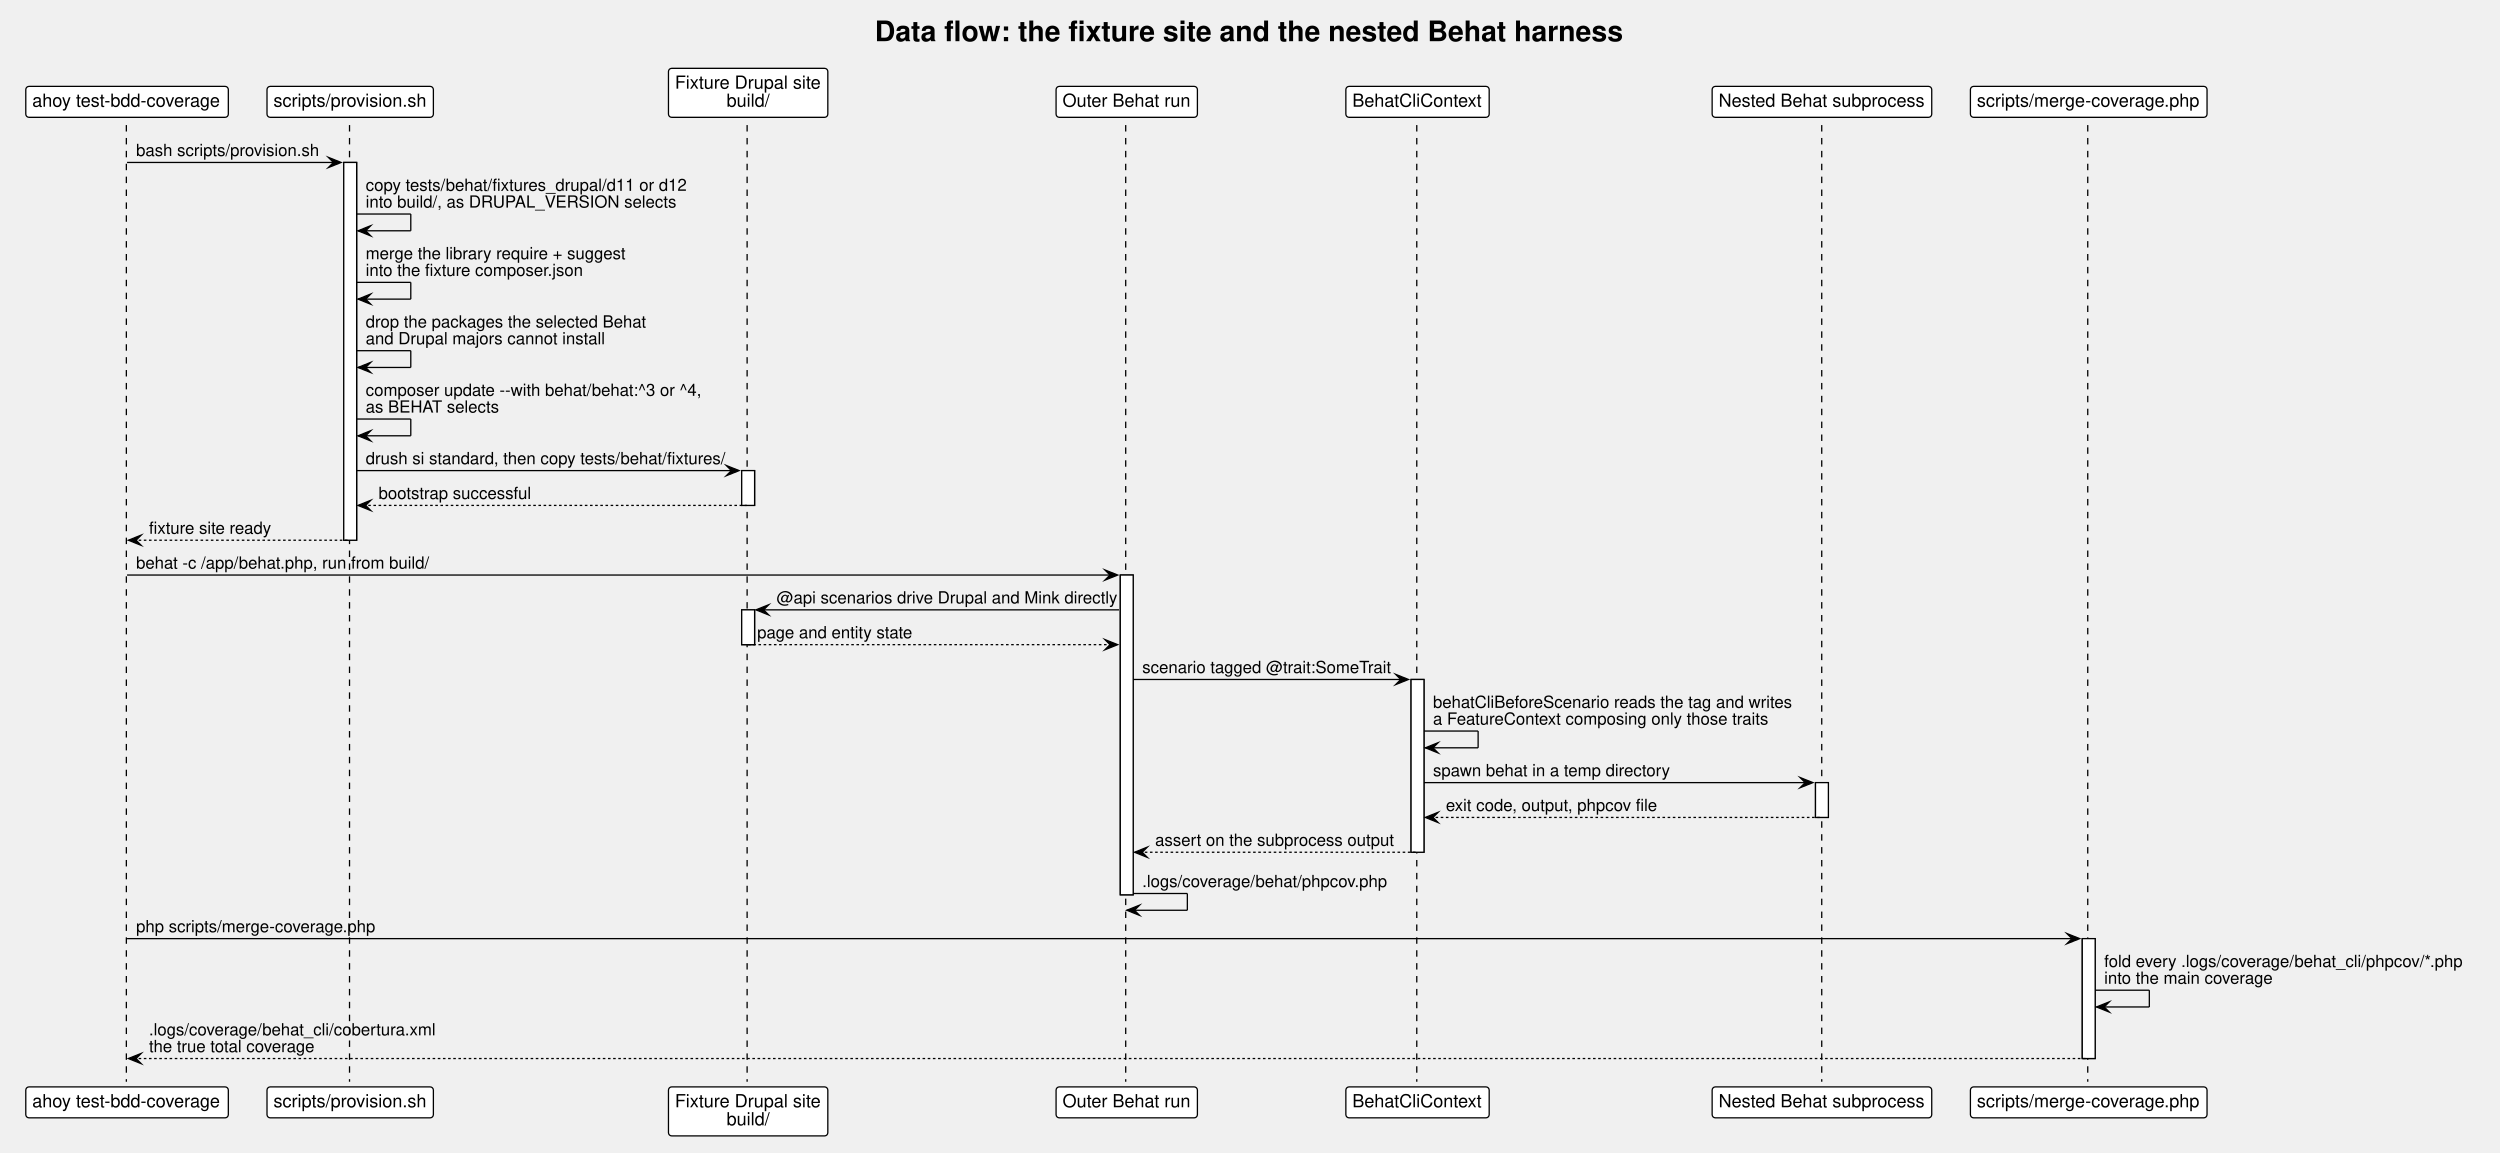
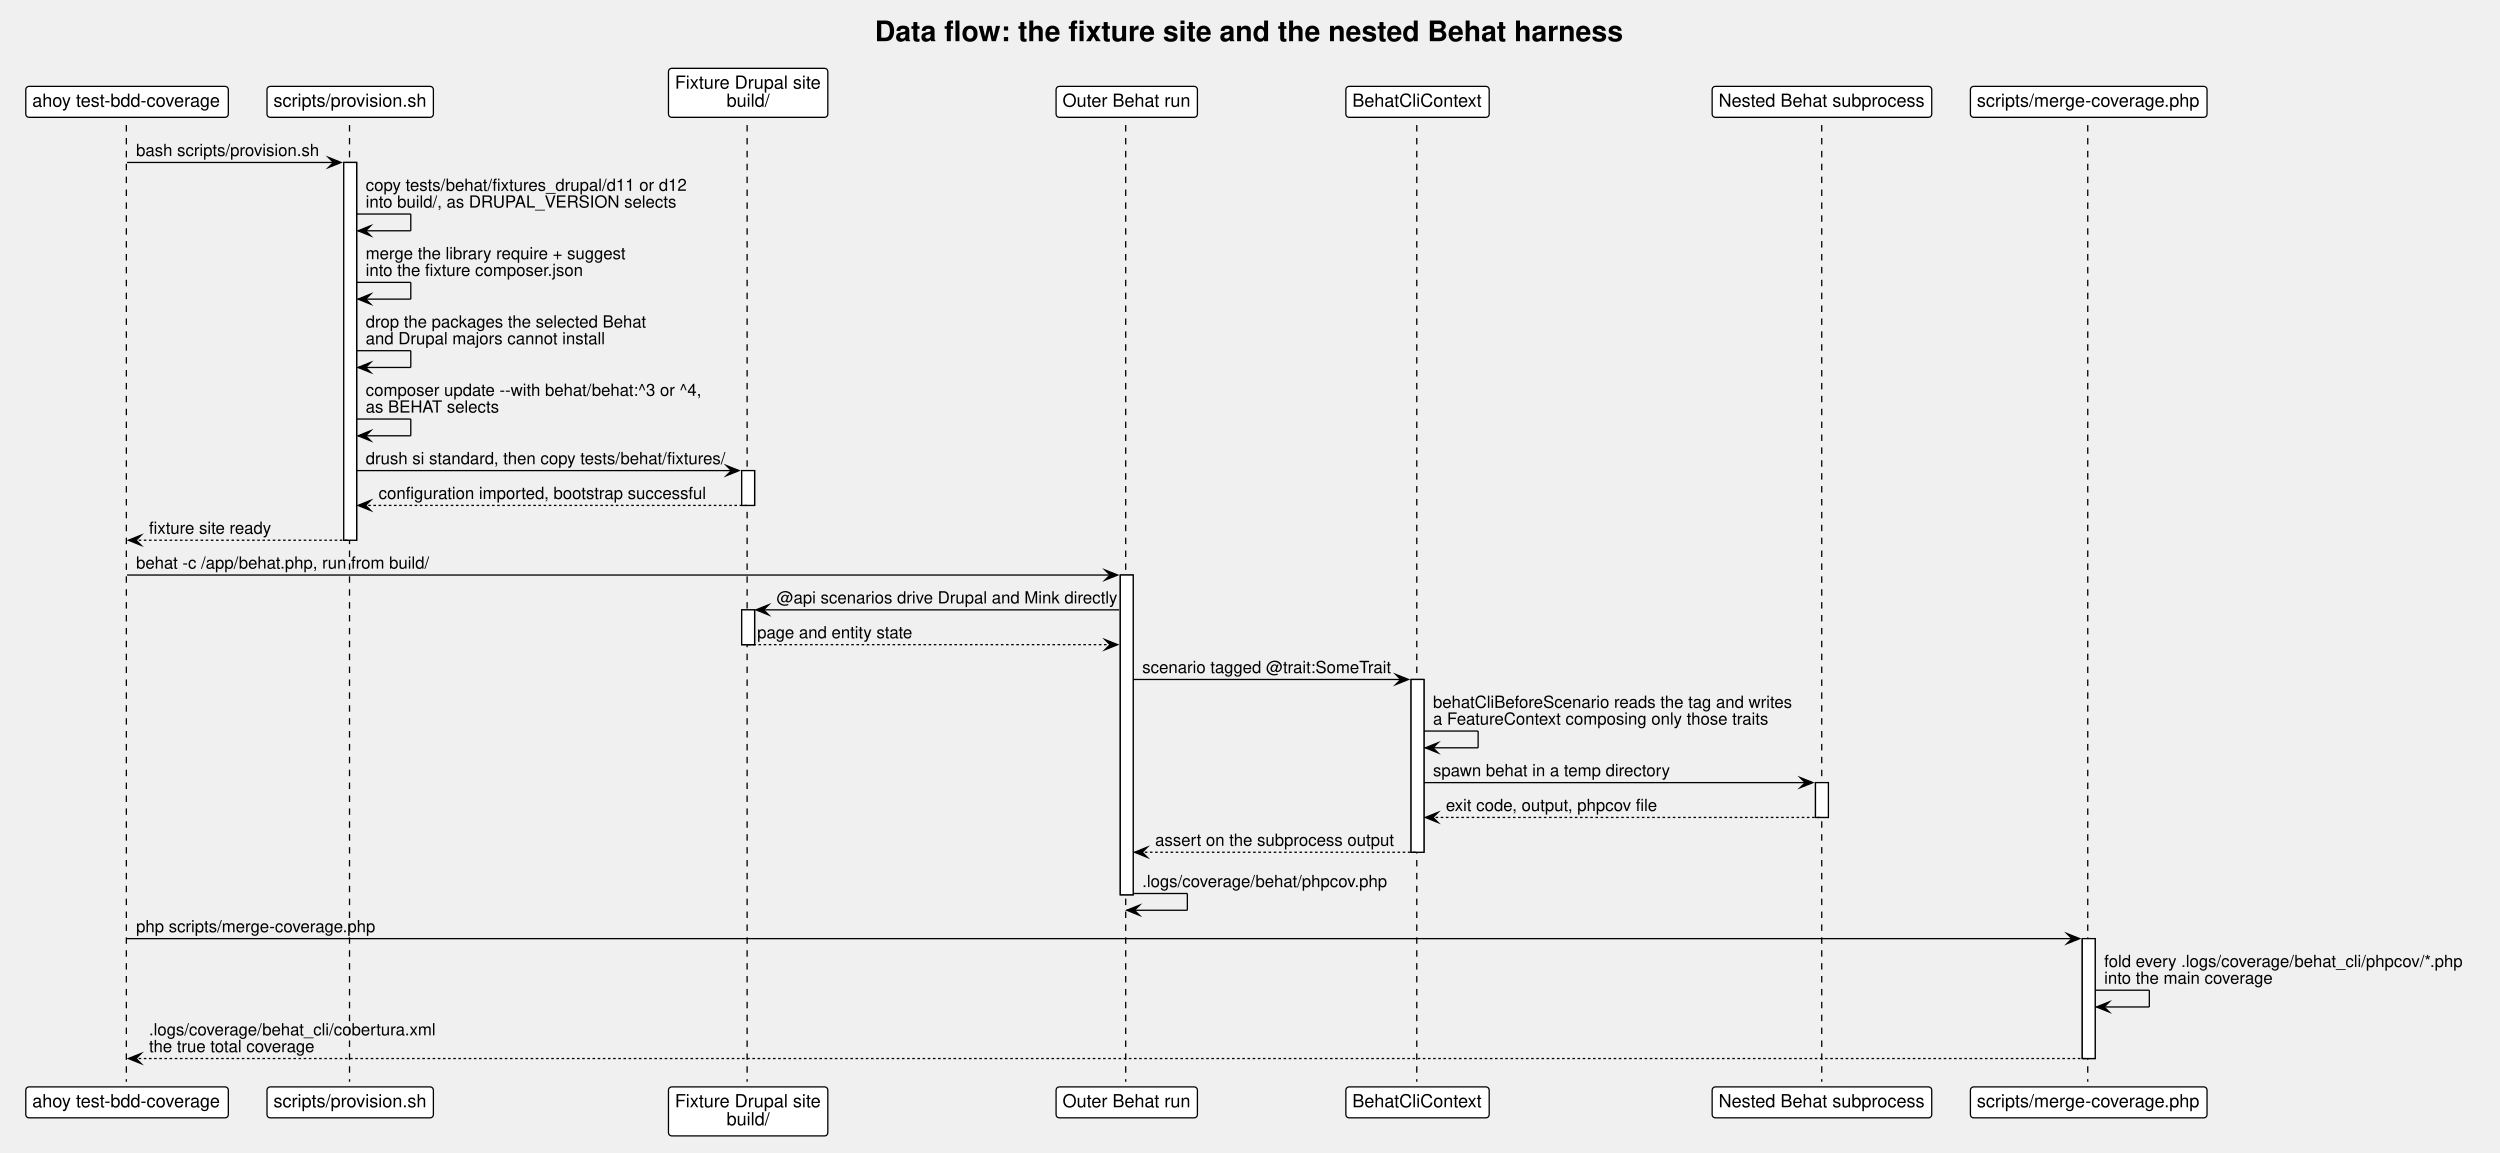
<svg xmlns="http://www.w3.org/2000/svg" contentStyleType="text/css" data-diagram-type="SEQUENCE" height="894px" preserveAspectRatio="none" style="width:1939px;height:894px;background:#FFFFFF;" version="1.1" viewBox="0 0 1939 894" width="1939px" zoomAndPan="magnify">
  <defs />
  <g>
    <g class="title" data-source-line="10">
      <text fill="#000000" font-family="Helvetica" font-size="22" font-weight="700" lengthAdjust="spacing" textLength="580.68" x="678.506" y="31.94">Data flow: the fixture site and the nested Behat harness</text>
    </g>
    <g>
      <rect fill="#FFFFFF" height="293" style="stroke:#000000;stroke-width:1;" width="10" x="266.609" y="126" />
    </g>
    <g>
      <rect fill="#FFFFFF" height="27" style="stroke:#000000;stroke-width:1;" width="10" x="575.262" y="365" />
    </g>
    <g>
      <rect fill="#FFFFFF" height="27" style="stroke:#000000;stroke-width:1;" width="10" x="575.262" y="473" />
    </g>
    <g>
      <rect fill="#FFFFFF" height="248" style="stroke:#000000;stroke-width:1;" width="10" x="868.902" y="446" />
    </g>
    <g>
      <rect fill="#FFFFFF" height="134" style="stroke:#000000;stroke-width:1;" width="10" x="1094.43" y="527" />
    </g>
    <g>
      <rect fill="#FFFFFF" height="27" style="stroke:#000000;stroke-width:1;" width="10" x="1408.095" y="607" />
    </g>
    <g>
      <rect fill="#FFFFFF" height="93" style="stroke:#000000;stroke-width:1;" width="10" x="1615.015" y="728" />
    </g>
    <g class="participant-lifeline" data-entity-uid="part1" data-qualified-name="Dev" data-source-line="12" id="part1-lifeline">
      <g>
        <rect fill="#000000" fill-opacity="0" height="742" width="8" x="94.544" y="97" />
        <line style="stroke:#000000;stroke-width:1;stroke-dasharray:5,5;" x1="98" x2="98" y1="97" y2="839" />
      </g>
    </g>
    <g class="participant-lifeline" data-entity-uid="part2" data-qualified-name="Prov" data-source-line="13" id="part2-lifeline">
      <g>
        <rect fill="#000000" fill-opacity="0" height="742" width="8" x="267.609" y="97" />
        <line style="stroke:#000000;stroke-width:1;stroke-dasharray:5,5;" x1="271.089" x2="271.089" y1="97" y2="839" />
      </g>
    </g>
    <g class="participant-lifeline" data-entity-uid="part3" data-qualified-name="Site" data-source-line="14" id="part3-lifeline">
      <g>
        <rect fill="#000000" fill-opacity="0" height="742" width="8" x="576.262" y="97" />
        <line style="stroke:#000000;stroke-width:1;stroke-dasharray:5,5;" x1="579.465" x2="579.465" y1="97" y2="839" />
      </g>
    </g>
    <g class="participant-lifeline" data-entity-uid="part4" data-qualified-name="Behat" data-source-line="15" id="part4-lifeline">
      <g>
        <rect fill="#000000" fill-opacity="0" height="742" width="8" x="869.902" y="97" />
        <line style="stroke:#000000;stroke-width:1;stroke-dasharray:5,5;" x1="873.095" x2="873.095" y1="97" y2="839" />
      </g>
    </g>
    <g class="participant-lifeline" data-entity-uid="part5" data-qualified-name="Cli" data-source-line="16" id="part5-lifeline">
      <g>
        <rect fill="#000000" fill-opacity="0" height="742" width="8" x="1095.43" y="97" />
        <line style="stroke:#000000;stroke-width:1;stroke-dasharray:5,5;" x1="1098.847" x2="1098.847" y1="97" y2="839" />
      </g>
    </g>
    <g class="participant-lifeline" data-entity-uid="part6" data-qualified-name="Sub" data-source-line="17" id="part6-lifeline">
      <g>
        <rect fill="#000000" fill-opacity="0" height="742" width="8" x="1409.095" y="97" />
        <line style="stroke:#000000;stroke-width:1;stroke-dasharray:5,5;" x1="1412.937" x2="1412.937" y1="97" y2="839" />
      </g>
    </g>
    <g class="participant-lifeline" data-entity-uid="part7" data-qualified-name="Merge" data-source-line="18" id="part7-lifeline">
      <g>
        <rect fill="#000000" fill-opacity="0" height="742" width="8" x="1616.015" y="97" />
        <line style="stroke:#000000;stroke-width:1;stroke-dasharray:5,5;" x1="1619.253" x2="1619.253" y1="97" y2="839" />
      </g>
    </g>
    <g class="participant participant-head" data-entity-uid="part1" data-qualified-name="Dev" data-source-line="12" id="part1-head">
      <rect fill="#FFFFFF" height="24" rx="2.5" ry="2.5" style="stroke:#000000;stroke-width:1;" width="157.089" x="20" y="67" />
      <text fill="#000000" font-family="Helvetica" font-size="14" lengthAdjust="spacing" textLength="147.089" x="25" y="82.78">ahoy test-bdd-coverage</text>
    </g>
    <g class="participant participant-tail" data-entity-uid="part1" data-qualified-name="Dev" data-source-line="12" id="part1-tail">
      <rect fill="#FFFFFF" height="24" rx="2.5" ry="2.5" style="stroke:#000000;stroke-width:1;" width="157.089" x="20" y="843" />
      <text fill="#000000" font-family="Helvetica" font-size="14" lengthAdjust="spacing" textLength="147.089" x="25" y="858.78">ahoy test-bdd-coverage</text>
    </g>
    <g class="participant participant-head" data-entity-uid="part2" data-qualified-name="Prov" data-source-line="13" id="part2-head">
      <rect fill="#FFFFFF" height="24" rx="2.5" ry="2.5" style="stroke:#000000;stroke-width:1;" width="129.041" x="207.089" y="67" />
      <text fill="#000000" font-family="Helvetica" font-size="14" lengthAdjust="spacing" textLength="119.041" x="212.089" y="82.78">scripts/provision.sh</text>
    </g>
    <g class="participant participant-tail" data-entity-uid="part2" data-qualified-name="Prov" data-source-line="13" id="part2-tail">
      <rect fill="#FFFFFF" height="24" rx="2.5" ry="2.5" style="stroke:#000000;stroke-width:1;" width="129.041" x="207.089" y="843" />
      <text fill="#000000" font-family="Helvetica" font-size="14" lengthAdjust="spacing" textLength="119.041" x="212.089" y="858.78">scripts/provision.sh</text>
    </g>
    <g class="participant participant-head" data-entity-uid="part3" data-qualified-name="Site" data-source-line="14" id="part3-head">
      <rect fill="#FFFFFF" height="38" rx="2.5" ry="2.5" style="stroke:#000000;stroke-width:1;" width="123.593" x="518.465" y="53" />
      <text fill="#000000" font-family="Helvetica" font-size="14" lengthAdjust="spacing" textLength="113.593" x="523.465" y="68.78">Fixture Drupal site</text>
      <text fill="#000000" font-family="Helvetica" font-size="14" lengthAdjust="spacing" textLength="33.469" x="563.527" y="82.78">build/</text>
    </g>
    <g class="participant participant-tail" data-entity-uid="part3" data-qualified-name="Site" data-source-line="14" id="part3-tail">
      <rect fill="#FFFFFF" height="38" rx="2.5" ry="2.5" style="stroke:#000000;stroke-width:1;" width="123.593" x="518.465" y="843" />
      <text fill="#000000" font-family="Helvetica" font-size="14" lengthAdjust="spacing" textLength="113.593" x="523.465" y="858.78">Fixture Drupal site</text>
      <text fill="#000000" font-family="Helvetica" font-size="14" lengthAdjust="spacing" textLength="33.469" x="563.527" y="872.78">build/</text>
    </g>
    <g class="participant participant-head" data-entity-uid="part4" data-qualified-name="Behat" data-source-line="15" id="part4-head">
      <rect fill="#FFFFFF" height="24" rx="2.5" ry="2.5" style="stroke:#000000;stroke-width:1;" width="109.613" x="819.095" y="67" />
      <text fill="#000000" font-family="Helvetica" font-size="14" lengthAdjust="spacing" textLength="99.613" x="824.095" y="82.78">Outer Behat run</text>
    </g>
    <g class="participant participant-tail" data-entity-uid="part4" data-qualified-name="Behat" data-source-line="15" id="part4-tail">
      <rect fill="#FFFFFF" height="24" rx="2.5" ry="2.5" style="stroke:#000000;stroke-width:1;" width="109.613" x="819.095" y="843" />
      <text fill="#000000" font-family="Helvetica" font-size="14" lengthAdjust="spacing" textLength="99.613" x="824.095" y="858.78">Outer Behat run</text>
    </g>
    <g class="participant participant-head" data-entity-uid="part5" data-qualified-name="Cli" data-source-line="16" id="part5-head">
      <rect fill="#FFFFFF" height="24" rx="2.5" ry="2.5" style="stroke:#000000;stroke-width:1;" width="111.165" x="1043.847" y="67" />
      <text fill="#000000" font-family="Helvetica" font-size="14" lengthAdjust="spacing" textLength="101.165" x="1048.847" y="82.78">BehatCliContext</text>
    </g>
    <g class="participant participant-tail" data-entity-uid="part5" data-qualified-name="Cli" data-source-line="16" id="part5-tail">
      <rect fill="#FFFFFF" height="24" rx="2.5" ry="2.5" style="stroke:#000000;stroke-width:1;" width="111.165" x="1043.847" y="843" />
      <text fill="#000000" font-family="Helvetica" font-size="14" lengthAdjust="spacing" textLength="101.165" x="1048.847" y="858.78">BehatCliContext</text>
    </g>
    <g class="participant participant-head" data-entity-uid="part6" data-qualified-name="Sub" data-source-line="17" id="part6-head">
      <rect fill="#FFFFFF" height="24" rx="2.5" ry="2.5" style="stroke:#000000;stroke-width:1;" width="170.316" x="1327.937" y="67" />
      <text fill="#000000" font-family="Helvetica" font-size="14" lengthAdjust="spacing" textLength="160.316" x="1332.937" y="82.78">Nested Behat subprocess</text>
    </g>
    <g class="participant participant-tail" data-entity-uid="part6" data-qualified-name="Sub" data-source-line="17" id="part6-tail">
      <rect fill="#FFFFFF" height="24" rx="2.5" ry="2.5" style="stroke:#000000;stroke-width:1;" width="170.316" x="1327.937" y="843" />
      <text fill="#000000" font-family="Helvetica" font-size="14" lengthAdjust="spacing" textLength="160.316" x="1332.937" y="858.78">Nested Behat subprocess</text>
    </g>
    <g class="participant participant-head" data-entity-uid="part7" data-qualified-name="Merge" data-source-line="18" id="part7-head">
      <rect fill="#FFFFFF" height="24" rx="2.5" ry="2.5" style="stroke:#000000;stroke-width:1;" width="183.523" x="1528.253" y="67" />
      <text fill="#000000" font-family="Helvetica" font-size="14" lengthAdjust="spacing" textLength="173.523" x="1533.253" y="82.78">scripts/merge-coverage.php</text>
    </g>
    <g class="participant participant-tail" data-entity-uid="part7" data-qualified-name="Merge" data-source-line="18" id="part7-tail">
      <rect fill="#FFFFFF" height="24" rx="2.5" ry="2.5" style="stroke:#000000;stroke-width:1;" width="183.523" x="1528.253" y="843" />
      <text fill="#000000" font-family="Helvetica" font-size="14" lengthAdjust="spacing" textLength="173.523" x="1533.253" y="858.78">scripts/merge-coverage.php</text>
    </g>
    <g>
      <rect fill="#FFFFFF" height="293" style="stroke:#000000;stroke-width:1;" width="10" x="266.609" y="126" />
    </g>
    <g>
      <rect fill="#FFFFFF" height="27" style="stroke:#000000;stroke-width:1;" width="10" x="575.262" y="365" />
    </g>
    <g>
      <rect fill="#FFFFFF" height="27" style="stroke:#000000;stroke-width:1;" width="10" x="575.262" y="473" />
    </g>
    <g>
      <rect fill="#FFFFFF" height="248" style="stroke:#000000;stroke-width:1;" width="10" x="868.902" y="446" />
    </g>
    <g>
      <rect fill="#FFFFFF" height="134" style="stroke:#000000;stroke-width:1;" width="10" x="1094.43" y="527" />
    </g>
    <g>
      <rect fill="#FFFFFF" height="27" style="stroke:#000000;stroke-width:1;" width="10" x="1408.095" y="607" />
    </g>
    <g>
      <rect fill="#FFFFFF" height="93" style="stroke:#000000;stroke-width:1;" width="10" x="1615.015" y="728" />
    </g>
    <g class="message" data-entity-1="part1" data-entity-2="part2" data-source-line="20" id="msg1">
      <polygon fill="#000000" points="254.609,122,264.609,126,254.609,130,258.609,126" style="stroke:#000000;stroke-width:1;stroke-linejoin:miter;stroke-miterlimit:10;" />
      <line style="stroke:#000000;stroke-width:1;" x1="98.544" x2="260.609" y1="126" y2="126" />
      <text fill="#000000" font-family="Helvetica" font-size="13" lengthAdjust="spacing" textLength="142.34" x="105.544" y="121.01">bash scripts/provision.sh</text>
    </g>
    <g class="message" data-entity-1="part2" data-entity-2="part2" data-source-line="22" id="msg2">
      <line style="stroke:#000000;stroke-width:1;" x1="276.609" x2="318.609" y1="166" y2="166" />
      <line style="stroke:#000000;stroke-width:1;" x1="318.609" x2="318.609" y1="166" y2="179" />
      <line style="stroke:#000000;stroke-width:1;" x1="277.609" x2="318.609" y1="179" y2="179" />
      <polygon fill="#000000" points="287.609,175,277.609,179,287.609,183,283.609,179" style="stroke:#000000;stroke-width:1;stroke-linejoin:miter;stroke-miterlimit:10;" />
      <text fill="#000000" font-family="Helvetica" font-size="13" lengthAdjust="spacing" textLength="249.323" x="283.609" y="148.01">copy tests/behat/fixtures_drupal/d11 or d12</text>
      <text fill="#000000" font-family="Helvetica" font-size="13" lengthAdjust="spacing" textLength="242.766" x="283.609" y="161.01">into build/, as DRUPAL_VERSION selects</text>
    </g>
    <g class="message" data-entity-1="part2" data-entity-2="part2" data-source-line="23" id="msg3">
      <line style="stroke:#000000;stroke-width:1;" x1="276.609" x2="318.609" y1="219" y2="219" />
      <line style="stroke:#000000;stroke-width:1;" x1="318.609" x2="318.609" y1="219" y2="232" />
      <line style="stroke:#000000;stroke-width:1;" x1="277.609" x2="318.609" y1="232" y2="232" />
      <polygon fill="#000000" points="287.609,228,277.609,232,287.609,236,283.609,232" style="stroke:#000000;stroke-width:1;stroke-linejoin:miter;stroke-miterlimit:10;" />
      <text fill="#000000" font-family="Helvetica" font-size="13" lengthAdjust="spacing" textLength="201.963" x="283.609" y="201.01">merge the library require + suggest</text>
      <text fill="#000000" font-family="Helvetica" font-size="13" lengthAdjust="spacing" textLength="169.806" x="283.609" y="214.01">into the fixture composer.json</text>
    </g>
    <g class="message" data-entity-1="part2" data-entity-2="part2" data-source-line="24" id="msg4">
      <line style="stroke:#000000;stroke-width:1;" x1="276.609" x2="318.609" y1="272" y2="272" />
      <line style="stroke:#000000;stroke-width:1;" x1="318.609" x2="318.609" y1="272" y2="285" />
      <line style="stroke:#000000;stroke-width:1;" x1="277.609" x2="318.609" y1="285" y2="285" />
      <polygon fill="#000000" points="287.609,281,277.609,285,287.609,289,283.609,285" style="stroke:#000000;stroke-width:1;stroke-linejoin:miter;stroke-miterlimit:10;" />
      <text fill="#000000" font-family="Helvetica" font-size="13" lengthAdjust="spacing" textLength="218.264" x="283.609" y="254.01">drop the packages the selected Behat</text>
      <text fill="#000000" font-family="Helvetica" font-size="13" lengthAdjust="spacing" textLength="185.707" x="283.609" y="267.01">and Drupal majors cannot install</text>
    </g>
    <g class="message" data-entity-1="part2" data-entity-2="part2" data-source-line="25" id="msg5">
      <line style="stroke:#000000;stroke-width:1;" x1="276.609" x2="318.609" y1="325" y2="325" />
      <line style="stroke:#000000;stroke-width:1;" x1="318.609" x2="318.609" y1="325" y2="338" />
      <line style="stroke:#000000;stroke-width:1;" x1="277.609" x2="318.609" y1="338" y2="338" />
      <polygon fill="#000000" points="287.609,334,277.609,338,287.609,342,283.609,338" style="stroke:#000000;stroke-width:1;stroke-linejoin:miter;stroke-miterlimit:10;" />
      <text fill="#000000" font-family="Helvetica" font-size="13" lengthAdjust="spacing" textLength="260.793" x="283.609" y="307.01">composer update --with behat/behat:^3 or ^4,</text>
      <text fill="#000000" font-family="Helvetica" font-size="13" lengthAdjust="spacing" textLength="104.755" x="283.609" y="320.01">as BEHAT selects</text>
    </g>
    <g class="message" data-entity-1="part2" data-entity-2="part3" data-source-line="26" id="msg6">
      <polygon fill="#000000" points="563.262,361,573.262,365,563.262,369,567.262,365" style="stroke:#000000;stroke-width:1;stroke-linejoin:miter;stroke-miterlimit:10;" />
      <line style="stroke:#000000;stroke-width:1;" x1="276.609" x2="569.262" y1="365" y2="365" />
      <text fill="#000000" font-family="Helvetica" font-size="13" lengthAdjust="spacing" textLength="279.652" x="283.609" y="360.01">drush si standard, then copy tests/behat/fixtures/</text>
    </g>
    <g class="message" data-entity-1="part3" data-entity-2="part2" data-source-line="28" id="msg7">
      <polygon fill="#000000" points="287.609,388,277.609,392,287.609,396,283.609,392" style="stroke:#000000;stroke-width:1;stroke-linejoin:miter;stroke-miterlimit:10;" />
      <line style="stroke:#000000;stroke-width:1;stroke-dasharray:2,2;" x1="281.609" x2="579.262" y1="392" y2="392" />
-       <text fill="#000000" font-family="Helvetica" font-size="13" lengthAdjust="spacing" textLength="118.504" x="293.609" y="387.01">bootstrap successful</text>
+       <text fill="#000000" font-family="Helvetica" font-size="13" lengthAdjust="spacing" textLength="254.357" x="293.609" y="387.01">configuration imported, bootstrap successful</text>
    </g>
    <g class="message" data-entity-1="part2" data-entity-2="part1" data-source-line="30" id="msg8">
      <polygon fill="#000000" points="109.544,415,99.544,419,109.544,423,105.544,419" style="stroke:#000000;stroke-width:1;stroke-linejoin:miter;stroke-miterlimit:10;" />
      <line style="stroke:#000000;stroke-width:1;stroke-dasharray:2,2;" x1="103.544" x2="270.609" y1="419" y2="419" />
      <text fill="#000000" font-family="Helvetica" font-size="13" lengthAdjust="spacing" textLength="95.374" x="115.544" y="414.01">fixture site ready</text>
    </g>
    <g class="message" data-entity-1="part1" data-entity-2="part4" data-source-line="33" id="msg9">
      <polygon fill="#000000" points="856.902,442,866.902,446,856.902,450,860.902,446" style="stroke:#000000;stroke-width:1;stroke-linejoin:miter;stroke-miterlimit:10;" />
      <line style="stroke:#000000;stroke-width:1;" x1="98.544" x2="862.902" y1="446" y2="446" />
      <text fill="#000000" font-family="Helvetica" font-size="13" lengthAdjust="spacing" textLength="227.646" x="105.544" y="441.01">behat -c /app/behat.php, run from build/</text>
    </g>
    <g class="message" data-entity-1="part4" data-entity-2="part3" data-source-line="36" id="msg10">
      <polygon fill="#000000" points="596.262,469,586.262,473,596.262,477,592.262,473" style="stroke:#000000;stroke-width:1;stroke-linejoin:miter;stroke-miterlimit:10;" />
      <line style="stroke:#000000;stroke-width:1;" x1="590.262" x2="867.902" y1="473" y2="473" />
      <text fill="#000000" font-family="Helvetica" font-size="13" lengthAdjust="spacing" textLength="264.64" x="602.262" y="468.01">@api scenarios drive Drupal and Mink directly</text>
    </g>
    <g class="message" data-entity-1="part3" data-entity-2="part4" data-source-line="38" id="msg11">
      <polygon fill="#000000" points="856.902,496,866.902,500,856.902,504,860.902,500" style="stroke:#000000;stroke-width:1;stroke-linejoin:miter;stroke-miterlimit:10;" />
      <line style="stroke:#000000;stroke-width:1;stroke-dasharray:2,2;" x1="580.262" x2="862.902" y1="500" y2="500" />
      <text fill="#000000" font-family="Helvetica" font-size="13" lengthAdjust="spacing" textLength="120.701" x="587.262" y="495.01">page and entity state</text>
    </g>
    <g class="message" data-entity-1="part4" data-entity-2="part5" data-source-line="41" id="msg12">
      <polygon fill="#000000" points="1082.43,523,1092.43,527,1082.43,531,1086.43,527" style="stroke:#000000;stroke-width:1;stroke-linejoin:miter;stroke-miterlimit:10;" />
      <line style="stroke:#000000;stroke-width:1;" x1="878.902" x2="1088.43" y1="527" y2="527" />
      <text fill="#000000" font-family="Helvetica" font-size="13" lengthAdjust="spacing" textLength="194.562" x="885.902" y="522.01">scenario tagged @trait:SomeTrait</text>
    </g>
    <g class="message" data-entity-1="part5" data-entity-2="part5" data-source-line="43" id="msg13">
      <line style="stroke:#000000;stroke-width:1;" x1="1104.43" x2="1146.43" y1="567" y2="567" />
      <line style="stroke:#000000;stroke-width:1;" x1="1146.43" x2="1146.43" y1="567" y2="580" />
      <line style="stroke:#000000;stroke-width:1;" x1="1105.43" x2="1146.43" y1="580" y2="580" />
      <polygon fill="#000000" points="1115.43,576,1105.43,580,1115.43,584,1111.43,580" style="stroke:#000000;stroke-width:1;stroke-linejoin:miter;stroke-miterlimit:10;" />
      <text fill="#000000" font-family="Helvetica" font-size="13" lengthAdjust="spacing" textLength="279.665" x="1111.43" y="549.01">behatCliBeforeScenario reads the tag and writes</text>
      <text fill="#000000" font-family="Helvetica" font-size="13" lengthAdjust="spacing" textLength="261.581" x="1111.43" y="562.01">a FeatureContext composing only those traits</text>
    </g>
    <g class="message" data-entity-1="part5" data-entity-2="part6" data-source-line="44" id="msg14">
      <polygon fill="#000000" points="1396.095,603,1406.095,607,1396.095,611,1400.095,607" style="stroke:#000000;stroke-width:1;stroke-linejoin:miter;stroke-miterlimit:10;" />
      <line style="stroke:#000000;stroke-width:1;" x1="1104.43" x2="1402.095" y1="607" y2="607" />
      <text fill="#000000" font-family="Helvetica" font-size="13" lengthAdjust="spacing" textLength="184.266" x="1111.43" y="602.01">spawn behat in a temp directory</text>
    </g>
    <g class="message" data-entity-1="part6" data-entity-2="part5" data-source-line="46" id="msg15">
      <polygon fill="#000000" points="1115.43,630,1105.43,634,1115.43,638,1111.43,634" style="stroke:#000000;stroke-width:1;stroke-linejoin:miter;stroke-miterlimit:10;" />
      <line style="stroke:#000000;stroke-width:1;stroke-dasharray:2,2;" x1="1109.43" x2="1412.095" y1="634" y2="634" />
      <text fill="#000000" font-family="Helvetica" font-size="13" lengthAdjust="spacing" textLength="164.773" x="1121.43" y="629.01">exit code, output, phpcov file</text>
    </g>
    <g class="message" data-entity-1="part5" data-entity-2="part4" data-source-line="48" id="msg16">
      <polygon fill="#000000" points="889.902,657,879.902,661,889.902,665,885.902,661" style="stroke:#000000;stroke-width:1;stroke-linejoin:miter;stroke-miterlimit:10;" />
      <line style="stroke:#000000;stroke-width:1;stroke-dasharray:2,2;" x1="883.902" x2="1098.43" y1="661" y2="661" />
      <text fill="#000000" font-family="Helvetica" font-size="13" lengthAdjust="spacing" textLength="185.002" x="895.902" y="656.01">assert on the subprocess output</text>
    </g>
    <g class="message" data-entity-1="part4" data-entity-2="part4" data-source-line="51" id="msg17">
      <line style="stroke:#000000;stroke-width:1;" x1="878.902" x2="920.902" y1="693" y2="693" />
      <line style="stroke:#000000;stroke-width:1;" x1="920.902" x2="920.902" y1="693" y2="706" />
      <line style="stroke:#000000;stroke-width:1;" x1="873.902" x2="920.902" y1="706" y2="706" />
      <polygon fill="#000000" points="883.902,702,873.902,706,883.902,710,879.902,706" style="stroke:#000000;stroke-width:1;stroke-linejoin:miter;stroke-miterlimit:10;" />
      <text fill="#000000" font-family="Helvetica" font-size="13" lengthAdjust="spacing" textLength="191.528" x="885.902" y="688.01">.logs/coverage/behat/phpcov.php</text>
    </g>
    <g class="message" data-entity-1="part1" data-entity-2="part7" data-source-line="54" id="msg18">
      <polygon fill="#000000" points="1603.015,724,1613.015,728,1603.015,732,1607.015,728" style="stroke:#000000;stroke-width:1;stroke-linejoin:miter;stroke-miterlimit:10;" />
      <line style="stroke:#000000;stroke-width:1;" x1="98.544" x2="1609.015" y1="728" y2="728" />
      <text fill="#000000" font-family="Helvetica" font-size="13" lengthAdjust="spacing" textLength="186.431" x="105.544" y="723.01">php scripts/merge-coverage.php</text>
    </g>
    <g class="message" data-entity-1="part7" data-entity-2="part7" data-source-line="56" id="msg19">
      <line style="stroke:#000000;stroke-width:1;" x1="1625.015" x2="1667.015" y1="768" y2="768" />
      <line style="stroke:#000000;stroke-width:1;" x1="1667.015" x2="1667.015" y1="768" y2="781" />
      <line style="stroke:#000000;stroke-width:1;" x1="1626.015" x2="1667.015" y1="781" y2="781" />
      <polygon fill="#000000" points="1636.015,777,1626.015,781,1636.015,785,1632.015,781" style="stroke:#000000;stroke-width:1;stroke-linejoin:miter;stroke-miterlimit:10;" />
      <text fill="#000000" font-family="Helvetica" font-size="13" lengthAdjust="spacing" textLength="279.678" x="1632.015" y="750.01">fold every .logs/coverage/behat_cli/phpcov/*.php</text>
      <text fill="#000000" font-family="Helvetica" font-size="13" lengthAdjust="spacing" textLength="131.523" x="1632.015" y="763.01">into the main coverage</text>
    </g>
    <g class="message" data-entity-1="part7" data-entity-2="part1" data-source-line="57" id="msg20">
      <polygon fill="#000000" points="109.544,817,99.544,821,109.544,825,105.544,821" style="stroke:#000000;stroke-width:1;stroke-linejoin:miter;stroke-miterlimit:10;" />
      <line style="stroke:#000000;stroke-width:1;stroke-dasharray:2,2;" x1="103.544" x2="1619.015" y1="821" y2="821" />
      <text fill="#000000" font-family="Helvetica" font-size="13" lengthAdjust="spacing" textLength="222.561" x="115.544" y="803.01">.logs/coverage/behat_cli/cobertura.xml</text>
      <text fill="#000000" font-family="Helvetica" font-size="13" lengthAdjust="spacing" textLength="129.359" x="115.544" y="816.01">the true total coverage</text>
    </g>
  </g>
</svg>
